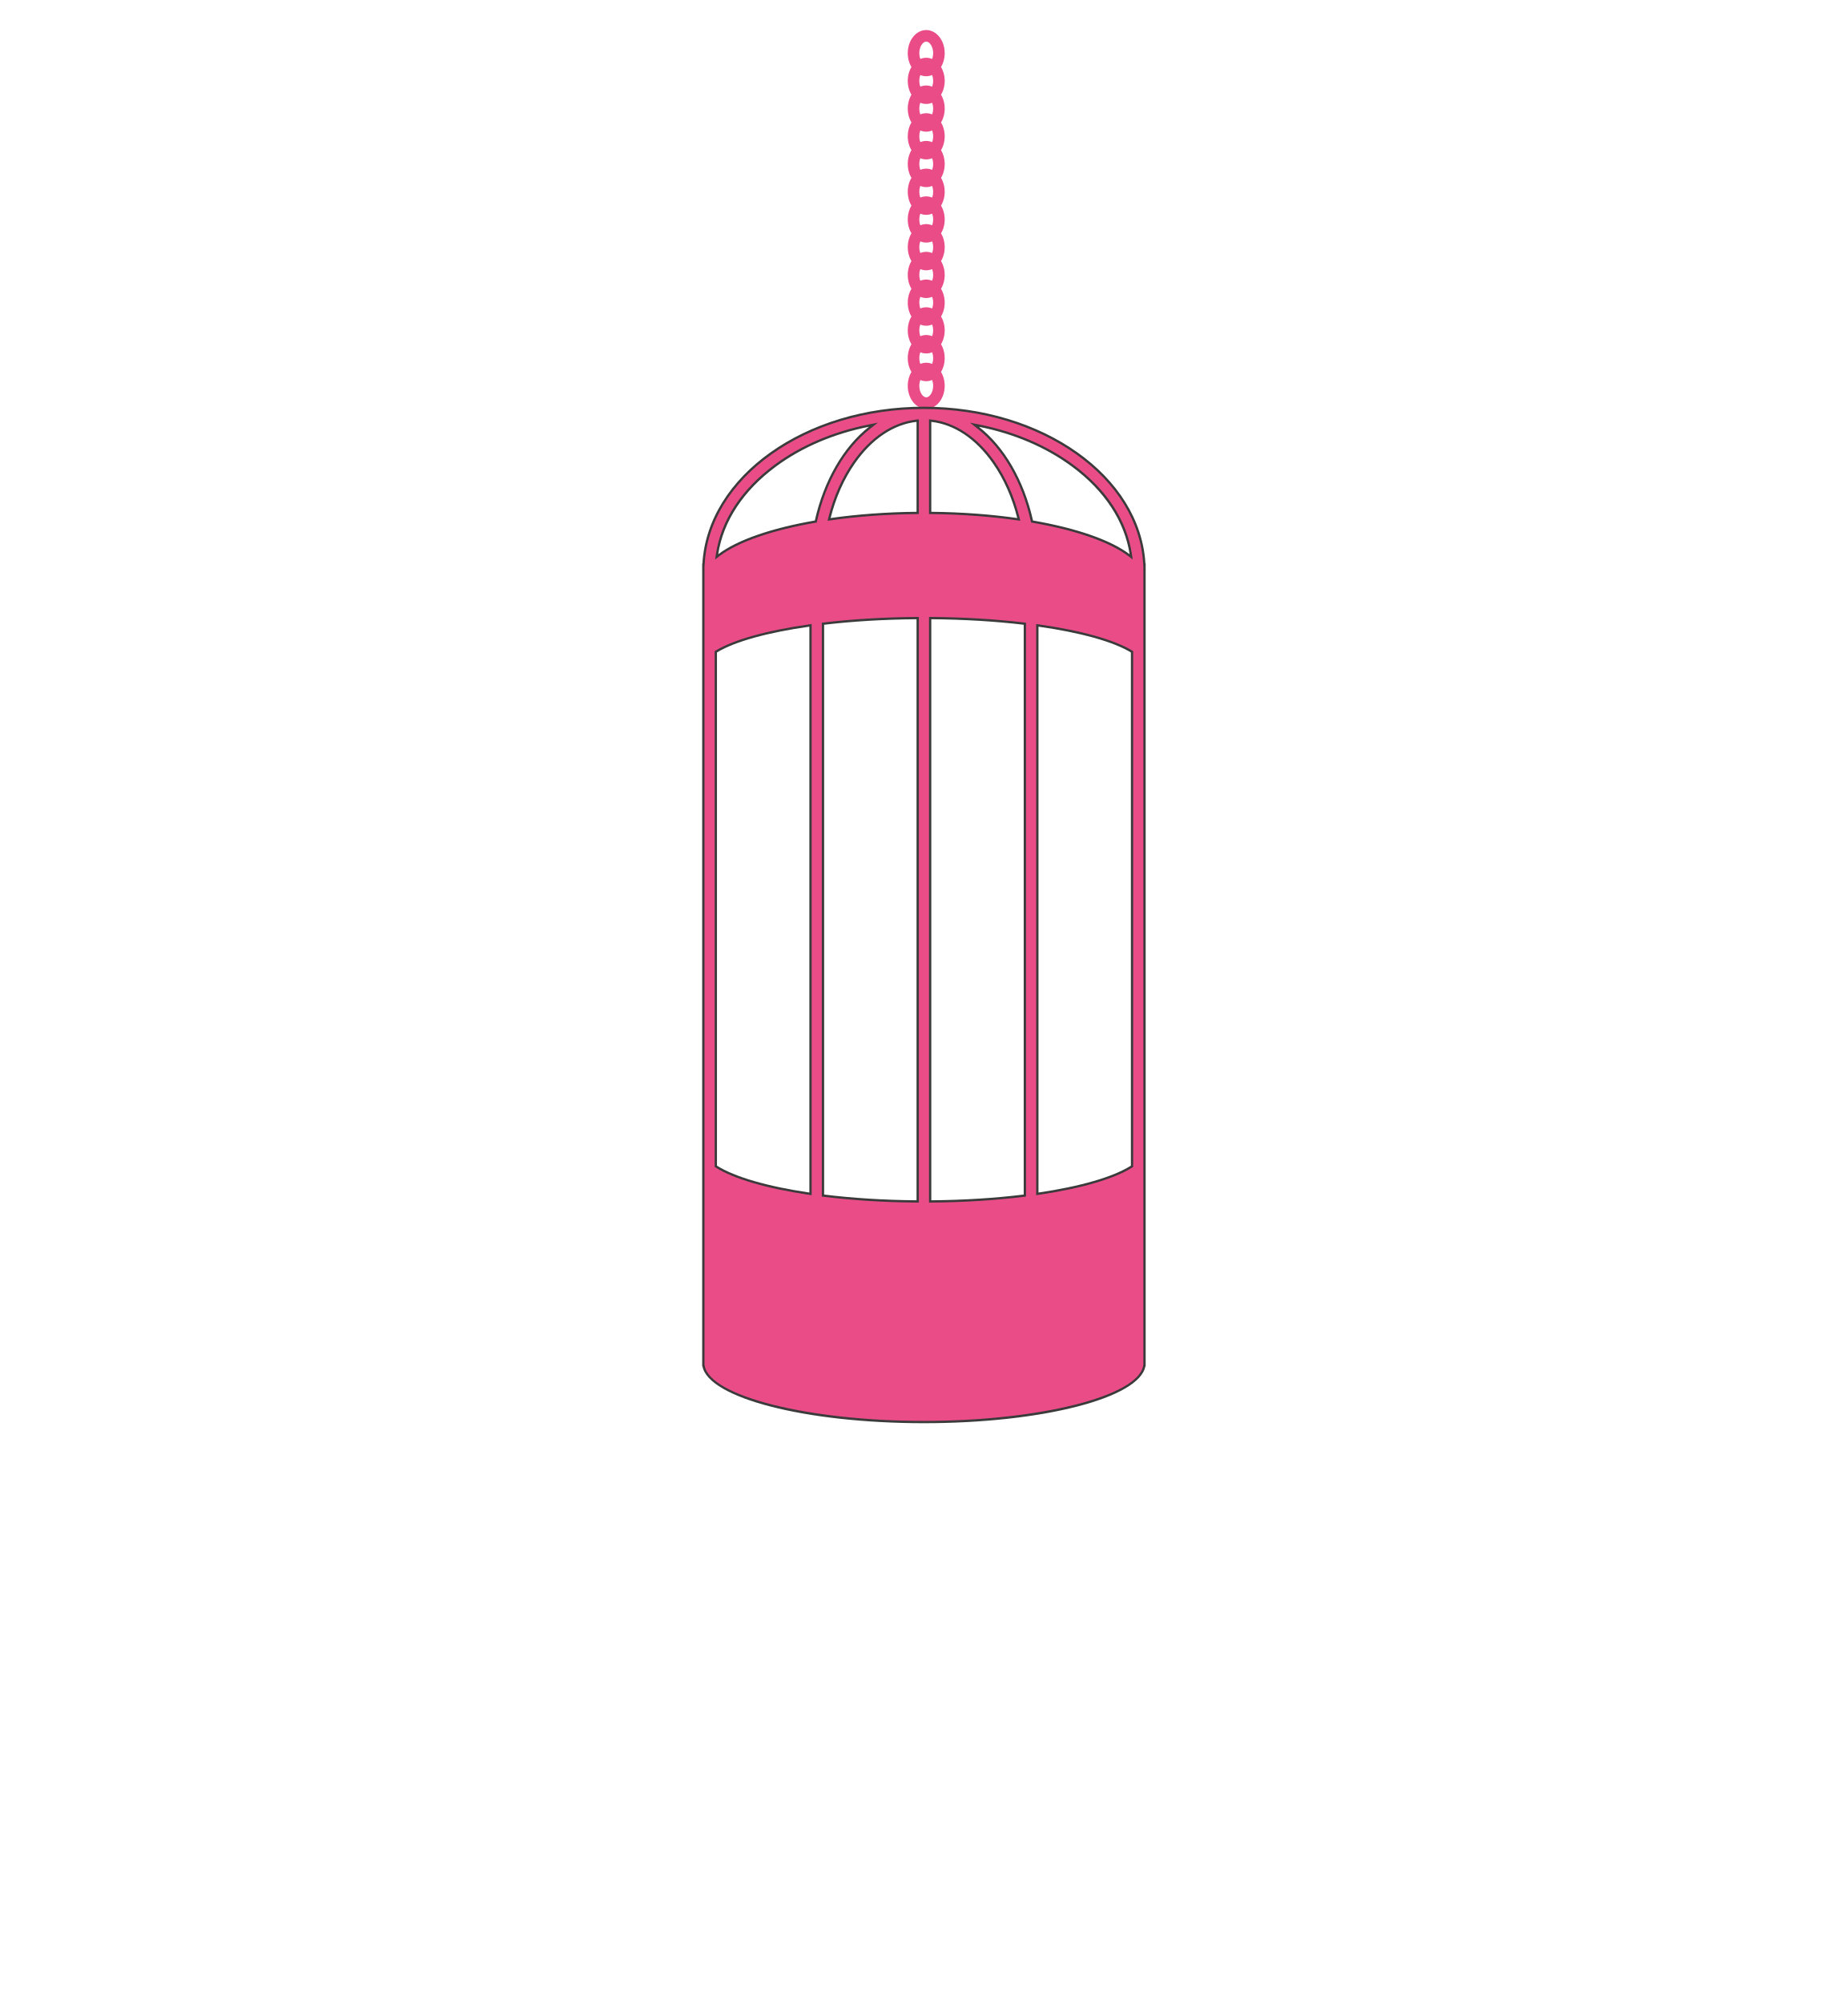
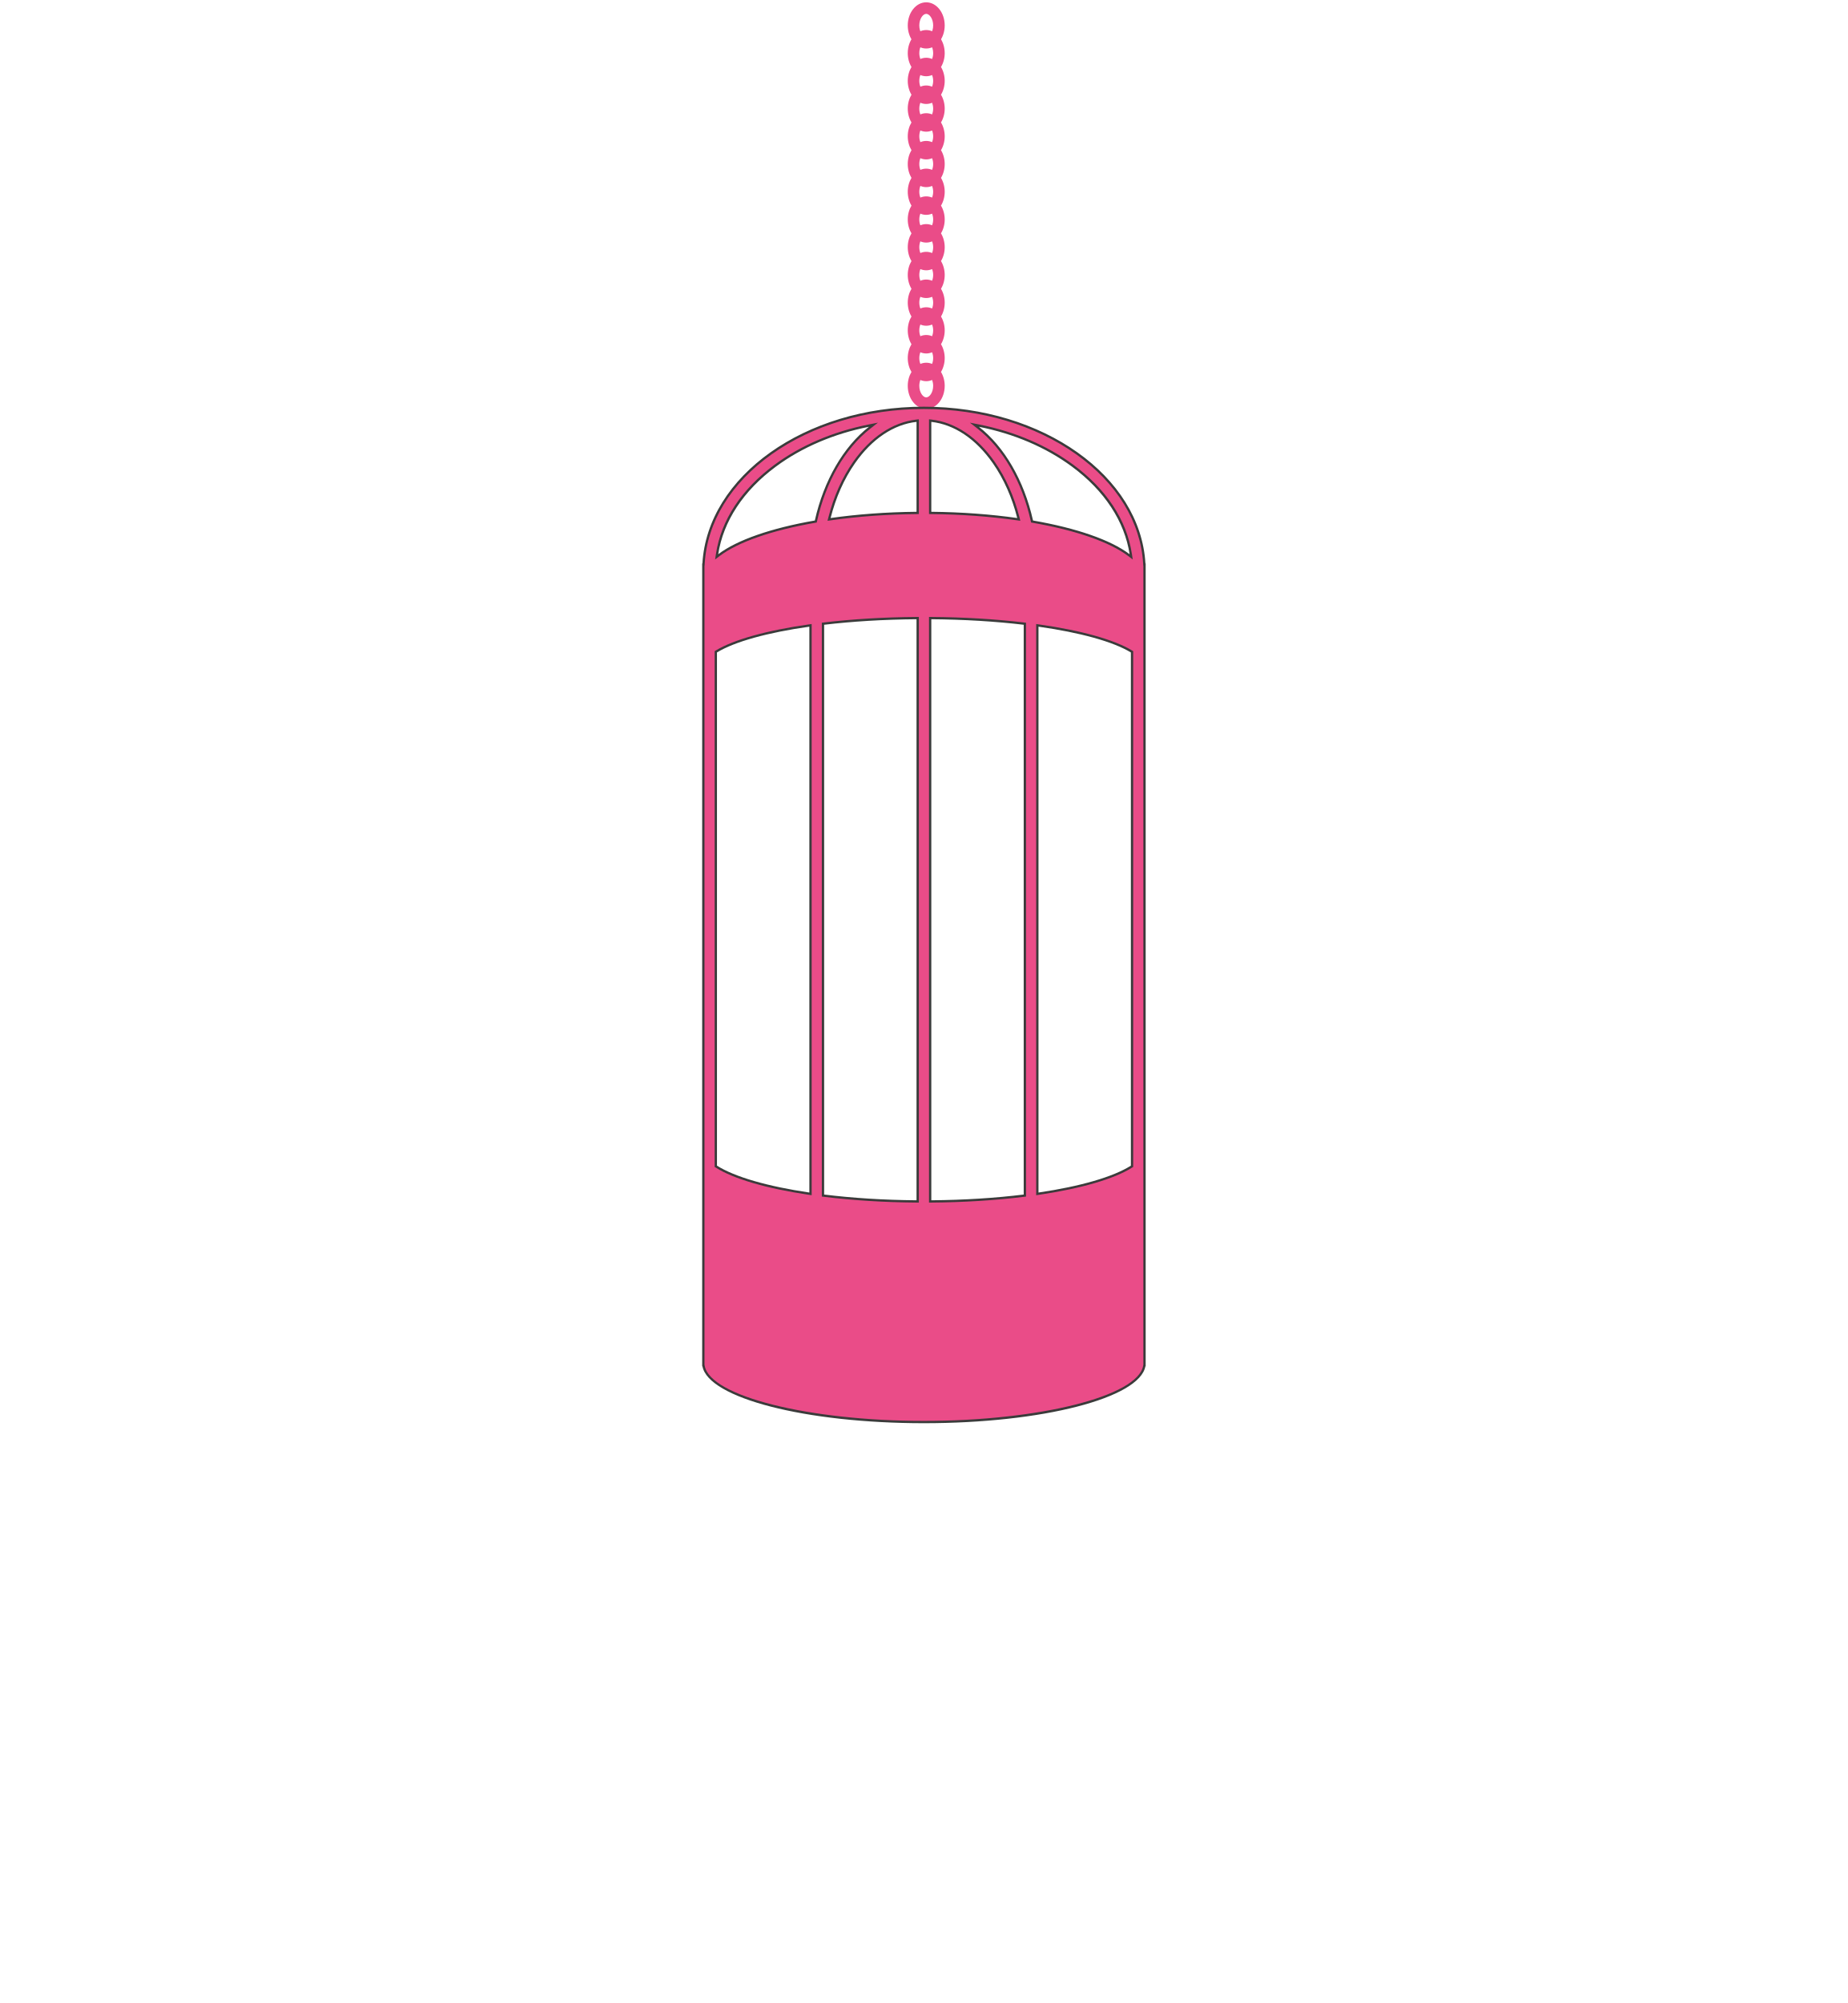
<svg xmlns="http://www.w3.org/2000/svg" version="1.1" id="Layer_1" x="0px" y="0px" width="800px" height="867px" viewBox="0 0 800 867" enable-background="new 0 0 800 867" xml:space="preserve">
+   <path fill="#EA4C88" d="M407.389,29c1.007-1.672,1.611-3.746,1.611-6c0-5.523-3.582-10-8-10s-8,4.477-8,10  c0,2.254,0.604,4.328,1.611,6c-1.007,1.672-1.611,3.746-1.611,6s0.604,4.328,1.611,6c-1.007,1.672-1.611,3.746-1.611,6  s0.604,4.328,1.611,6c-1.007,1.672-1.611,3.746-1.611,6s0.604,4.328,1.611,6c-1.007,1.672-1.611,3.746-1.611,6s0.604,4.328,1.611,6  c-1.007,1.672-1.611,3.746-1.611,6s0.604,4.328,1.611,6c-1.007,1.672-1.611,3.746-1.611,6s0.604,4.328,1.611,6  c-1.007,1.672-1.611,3.746-1.611,6s0.604,4.328,1.611,6c-1.007,1.672-1.611,3.746-1.611,6s0.604,4.328,1.611,6  c-1.007,1.672-1.611,3.746-1.611,6s0.604,4.328,1.611,6c-1.007,1.672-1.611,3.746-1.611,6s0.604,4.328,1.611,6  c-1.007,1.672-1.611,3.746-1.611,6s0.604,4.328,1.611,6c-1.007,1.672-1.611,3.746-1.611,6c0,5.523,3.582,10,8,10s8-4.477,8-10  c0-2.254-0.604-4.328-1.611-6c1.007-1.672,1.611-3.746,1.611-6s-0.604-4.328-1.611-6c1.007-1.672,1.611-3.746,1.611-6  s-0.604-4.328-1.611-6c1.007-1.672,1.611-3.746,1.611-6s-0.604-4.328-1.611-6c1.007-1.672,1.611-3.746,1.611-6s-0.604-4.328-1.611-6  c1.007-1.672,1.611-3.746,1.611-6s-0.604-4.328-1.611-6c1.007-1.672,1.611-3.746,1.611-6s-0.604-4.328-1.611-6  c1.007-1.672,1.611-3.746,1.611-6s-0.604-4.328-1.611-6c1.007-1.672,1.611-3.746,1.611-6s-0.604-4.328-1.611-6  c1.007-1.672,1.611-3.746,1.611-6s-0.604-4.328-1.611-6c1.007-1.672,1.611-3.746,1.611-6s-0.604-4.328-1.611-6  c1.007-1.672,1.611-3.746,1.611-6S408.396,30.672,407.389,29z M404,47c0,0.94-0.182,1.789-0.462,2.522  C402.74,49.188,401.889,49,401,49c-0.888,0-1.74,0.188-2.538,0.522C398.182,48.789,398,47.94,398,47s0.182-1.789,0.462-2.522  C399.26,44.812,400.112,45,401,45c0.889,0,1.74-0.188,2.538-0.522C403.818,45.211,404,46.06,404,47z M404,59  c0,0.94-0.182,1.789-0.462,2.522C402.74,61.188,401.889,61,401,61c-0.888,0-1.74,0.188-2.538,0.522C398.182,60.789,398,59.94,398,59  s0.182-1.789,0.462-2.522C399.26,56.812,400.112,57,401,57c0.889,0,1.74-0.188,2.538-0.522C403.818,57.211,404,58.06,404,59z   M404,71c0,0.94-0.182,1.789-0.462,2.522C402.74,73.188,401.889,73,401,73c-0.888,0-1.74,0.188-2.538,0.522  C398.182,72.789,398,71.94,398,71s0.182-1.789,0.462-2.522C399.26,68.812,400.112,69,401,69c0.889,0,1.74-0.188,2.538-0.522  C403.818,69.211,404,70.06,404,71z M404,83c0,0.94-0.182,1.789-0.462,2.522C402.74,85.188,401.889,85,401,85  c-0.888,0-1.74,0.188-2.538,0.522C398.182,84.789,398,83.94,398,83s0.182-1.789,0.462-2.522C399.26,80.812,400.112,81,401,81  c0.889,0,1.74-0.188,2.538-0.522C403.818,81.211,404,82.06,404,83z M404,95c0,0.94-0.182,1.789-0.462,2.522  C402.74,97.188,401.889,97,401,97c-0.888,0-1.74,0.188-2.538,0.522C398.182,96.789,398,95.94,398,95s0.182-1.789,0.462-2.522  C399.26,92.812,400.112,93,401,93c0.889,0,1.74-0.188,2.538-0.522C403.818,93.211,404,94.06,404,95z M404,107  c0,0.94-0.182,1.789-0.462,2.522C402.74,109.188,401.889,109,401,109c-0.888,0-1.74,0.188-2.538,0.522  C398.182,108.789,398,107.94,398,107s0.182-1.789,0.462-2.522c0.798,0.334,1.65,0.522,2.538,0.522c0.889,0,1.74-0.188,2.538-0.522  C403.818,105.211,404,106.06,404,107z M404,119c0,0.94-0.182,1.789-0.462,2.522C402.74,121.188,401.889,121,401,121  c-0.888,0-1.74,0.188-2.538,0.522C398.182,120.789,398,119.94,398,119s0.182-1.789,0.462-2.522c0.798,0.334,1.65,0.522,2.538,0.522  c0.889,0,1.74-0.188,2.538-0.522C403.818,117.211,404,118.06,404,119z M404,131c0,0.94-0.182,1.789-0.462,2.522  C402.74,133.188,401.889,133,401,133c-0.888,0-1.74,0.188-2.538,0.522C398.182,132.789,398,131.94,398,131s0.182-1.789,0.462-2.522  c0.798,0.334,1.65,0.522,2.538,0.522c0.889,0,1.74-0.188,2.538-0.522C403.818,129.211,404,130.06,404,131z M404,143  c0,0.94-0.182,1.789-0.462,2.522C402.74,145.188,401.889,145,401,145c-0.888,0-1.74,0.188-2.538,0.522  C398.182,144.789,398,143.94,398,143s0.182-1.789,0.462-2.522c0.798,0.334,1.65,0.522,2.538,0.522c0.889,0,1.74-0.188,2.538-0.522  C403.818,141.211,404,142.06,404,143z M404,155c0,0.94-0.182,1.789-0.462,2.522C402.74,157.188,401.889,157,401,157  c-0.888,0-1.74,0.188-2.538,0.522C398.182,156.789,398,155.94,398,155s0.182-1.789,0.462-2.522c0.798,0.334,1.65,0.522,2.538,0.522  c0.889,0,1.74-0.188,2.538-0.522C403.818,153.211,404,154.06,404,155z M401,37c-0.888,0-1.74,0.188-2.538,0.522  C398.182,36.789,398,35.94,398,35s0.182-1.789,0.462-2.522C399.26,32.812,400.112,33,401,33c0.889,0,1.74-0.188,2.538-0.522  C403.818,33.211,404,34.06,404,35s-0.182,1.789-0.462,2.522C402.74,37.188,401.889,37,401,37z M401,18c1.416,0,3,2.138,3,5  c0,0.94-0.182,1.789-0.462,2.522C402.74,25.188,401.889,25,401,25c-0.888,0-1.74,0.188-2.538,0.522C398.182,24.789,398,23.94,398,23  C398,20.138,399.584,18,401,18z M401,172c-1.416,0-3-2.138-3-5c0-0.94,0.182-1.789,0.462-2.522c0.798,0.334,1.65,0.522,2.538,0.522  c0.889,0,1.74-0.188,2.538-0.522c0.28,0.733,0.462,1.583,0.462,2.522C404,169.862,402.416,172,401,172z" />
  <g>
-     <path fill="#EA4C88" d="M401,162c1.416,0,3,2.138,3,5s-1.584,5-3,5s-3-2.138-3-5S399.584,162,401,162 M401,157   c-4.418,0-8,4.477-8,10s3.582,10,8,10c4.418,0,8-4.477,8-10S405.418,157,401,157L401,157z" />
+     <path fill="#EA4C88" d="M401,6c1.416,0,3,2.138,3,5s-1.584,5-3,5s-3-2.138-3-5S399.584,6,401,6 M401,1c-4.418,0-8,4.477-8,10   s3.582,10,8,10s8-4.477,8-10S405.418,1,401,1L401,1z" />
  </g>
  <g>
-     <path fill="#EA4C88" d="M401,150c1.416,0,3,2.138,3,5s-1.584,5-3,5s-3-2.138-3-5S399.584,150,401,150 M401,145   c-4.418,0-8,4.477-8,10s3.582,10,8,10c4.418,0,8-4.477,8-10S405.418,145,401,145L401,145z" />
-   </g>
-   <g>
-     <path fill="#EA4C88" d="M401,138c1.416,0,3,2.138,3,5s-1.584,5-3,5s-3-2.138-3-5S399.584,138,401,138 M401,133   c-4.418,0-8,4.477-8,10s3.582,10,8,10c4.418,0,8-4.477,8-10S405.418,133,401,133L401,133z" />
-   </g>
-   <g>
-     <path fill="#EA4C88" d="M401,126c1.416,0,3,2.138,3,5s-1.584,5-3,5s-3-2.138-3-5S399.584,126,401,126 M401,121   c-4.418,0-8,4.477-8,10s3.582,10,8,10c4.418,0,8-4.477,8-10S405.418,121,401,121L401,121z" />
-   </g>
-   <g>
-     <path fill="#EA4C88" d="M401,114c1.416,0,3,2.138,3,5s-1.584,5-3,5s-3-2.138-3-5S399.584,114,401,114 M401,109   c-4.418,0-8,4.477-8,10s3.582,10,8,10c4.418,0,8-4.477,8-10S405.418,109,401,109L401,109z" />
-   </g>
-   <g>
-     <path fill="#EA4C88" d="M401,102c1.416,0,3,2.138,3,5s-1.584,5-3,5s-3-2.138-3-5S399.584,102,401,102 M401,97   c-4.418,0-8,4.477-8,10s3.582,10,8,10c4.418,0,8-4.477,8-10S405.418,97,401,97L401,97z" />
-   </g>
-   <g>
-     <path fill="#EA4C88" d="M401,90c1.416,0,3,2.138,3,5s-1.584,5-3,5s-3-2.138-3-5S399.584,90,401,90 M401,85c-4.418,0-8,4.477-8,10   s3.582,10,8,10c4.418,0,8-4.477,8-10S405.418,85,401,85L401,85z" />
-   </g>
-   <g>
-     <path fill="#EA4C88" d="M401,78c1.416,0,3,2.138,3,5s-1.584,5-3,5s-3-2.138-3-5S399.584,78,401,78 M401,73c-4.418,0-8,4.477-8,10   s3.582,10,8,10c4.418,0,8-4.477,8-10S405.418,73,401,73L401,73z" />
-   </g>
-   <g>
-     <path fill="#EA4C88" d="M401,66c1.416,0,3,2.138,3,5s-1.584,5-3,5s-3-2.138-3-5S399.584,66,401,66 M401,61c-4.418,0-8,4.477-8,10   s3.582,10,8,10c4.418,0,8-4.477,8-10S405.418,61,401,61L401,61z" />
-   </g>
-   <g>
-     <path fill="#EA4C88" d="M401,54c1.416,0,3,2.138,3,5s-1.584,5-3,5s-3-2.138-3-5S399.584,54,401,54 M401,49c-4.418,0-8,4.477-8,10   s3.582,10,8,10c4.418,0,8-4.477,8-10S405.418,49,401,49L401,49z" />
-   </g>
-   <g>
-     <path fill="#EA4C88" d="M401,42c1.416,0,3,2.138,3,5s-1.584,5-3,5s-3-2.138-3-5S399.584,42,401,42 M401,37c-4.418,0-8,4.477-8,10   s3.582,10,8,10c4.418,0,8-4.477,8-10S405.418,37,401,37L401,37z" />
-   </g>
-   <g>
-     <path fill="#EA4C88" d="M401,30c1.416,0,3,2.138,3,5s-1.584,5-3,5s-3-2.138-3-5S399.584,30,401,30 M401,25c-4.418,0-8,4.477-8,10   s3.582,10,8,10c4.418,0,8-4.477,8-10S405.418,25,401,25L401,25z" />
-   </g>
-   <g>
-     <path fill="#EA4C88" d="M401,18c1.416,0,3,2.138,3,5s-1.584,5-3,5s-3-2.138-3-5S399.584,18,401,18 M401,13c-4.418,0-8,4.477-8,10   s3.582,10,8,10c4.418,0,8-4.477,8-10S405.418,13,401,13L401,13z" />
-   </g>
-   <g>
-     <path fill="#EA4C88" d="M400,615.537c-50.998,0-92.897-10.634-95.388-24.208l-0.075-0.41H304.5v-346.64l0.097-0.364   c2.22-37.782,44.126-67.378,95.403-67.378c51.277,0,93.184,29.596,95.402,67.378l0.027,0.471h0.07v346.533h-0.037l-0.075,0.41   C492.898,604.903,450.999,615.537,400,615.537z M402.7,520.046l0.504-0.004c14.073-0.113,27.55-0.951,40.058-2.492l0.438-0.054   V269.983l-0.441-0.052c-12.508-1.479-25.984-2.283-40.055-2.391l-0.504-0.004V520.046z M396.796,267.54   c-14.071,0.108-27.547,0.913-40.055,2.391l-0.441,0.052v247.513l0.439,0.054c12.507,1.541,25.985,2.379,40.057,2.492l0.504,0.004   v-252.51L396.796,267.54z M449.1,516.77l0.573-0.084c18.241-2.691,32.517-6.85,40.195-11.709l0.232-0.147V282.135l-0.24-0.146   c-7.678-4.659-21.951-8.646-40.19-11.228l-0.57-0.081V516.77z M350.33,270.761c-18.241,2.582-32.514,6.57-40.189,11.228   l-0.241,0.146v222.694l0.232,0.147c7.678,4.859,21.953,9.018,40.194,11.709l0.573,0.084V270.68L350.33,270.761z M423.503,185.133   c11.119,8.725,19.374,23.03,23.244,40.28l0.073,0.326l0.33,0.057c18.792,3.256,33.565,8.404,41.598,14.495l0.983,0.746l-0.188-1.22   c-2.222-14.491-10.925-27.718-25.171-38.251c-11.234-8.306-25.227-14.293-40.464-17.316l-2.051-0.407L423.503,185.133z    M376.093,184.249c-15.24,3.023-29.232,9.011-40.465,17.316c-14.247,10.533-22.951,23.76-25.172,38.251l-0.187,1.22l0.983-0.746   c8.033-6.091,22.807-11.238,41.599-14.495l0.329-0.057l0.073-0.326c3.87-17.249,12.125-31.554,23.246-40.279l1.645-1.291   L376.093,184.249z M402.7,222.018l0.495,0.005c12.969,0.131,25.465,1.04,37.142,2.701l0.739,0.105l-0.185-0.724   c-2.302-9.036-5.887-17.079-10.656-23.904c-7.367-10.541-16.948-16.964-26.979-18.086l-0.556-0.062V222.018z M396.745,182.115   c-10.031,1.122-19.613,7.545-26.979,18.086c-4.771,6.828-8.357,14.871-10.658,23.904l-0.185,0.724l0.739-0.105   c11.679-1.662,24.176-2.57,37.143-2.701l0.495-0.005v-39.965L396.745,182.115z" />
-     <path fill="#3B3B3B" d="M400,177.037c24.698,0,48.099,6.955,65.891,19.584c17.652,12.531,27.956,29.337,29.013,47.323l0.055,0.941   H495v345.787l-0.104,0.565c-2.407,13.123-44.978,23.799-94.896,23.799c-49.918,0-92.489-10.676-94.896-23.799L305,590.671V244.886   h0.041l0.056-0.941c1.057-17.985,11.36-34.792,29.013-47.323C351.901,183.992,375.302,177.037,400,177.037 M441.745,225.429   l-0.369-1.447c-2.316-9.095-5.927-17.192-10.731-24.067c-7.45-10.661-17.157-17.159-27.333-18.297l-1.111-0.125v1.118v38.911v0.99   l0.99,0.01c12.946,0.13,25.421,1.038,37.076,2.696L441.745,225.429 M358.255,225.429l1.478-0.21   c11.658-1.659,24.132-2.566,37.078-2.696l0.99-0.01v-0.99v-38.911v-1.118l-1.111,0.125c-10.176,1.138-19.883,7.636-27.333,18.297   c-4.806,6.877-8.417,14.975-10.732,24.067L358.255,225.429 M309.587,242.18l1.966-1.491c7.971-6.043,22.667-11.158,41.383-14.401   l0.659-0.114l0.146-0.652c3.845-17.137,12.037-31.341,23.066-39.996l3.29-2.582l-4.102,0.814   c-15.311,3.038-29.373,9.056-40.665,17.405c-14.355,10.613-23.127,23.953-25.369,38.578L309.587,242.18 M490.412,242.18   l-0.374-2.439c-2.241-14.624-11.014-27.964-25.367-38.578c-11.294-8.349-25.355-14.367-40.665-17.405l-4.102-0.813l3.29,2.581   c11.029,8.655,19.221,22.859,23.065,39.996l0.146,0.652l0.658,0.114c18.716,3.243,33.411,8.357,41.381,14.4L490.412,242.18    M402.2,520.55l1.008-0.008c14.092-0.113,27.589-0.953,40.114-2.496l0.878-0.107v-0.885V270.428v-0.889l-0.883-0.104   c-12.526-1.48-26.021-2.286-40.109-2.395l-1.008-0.008v1.008v251.502V520.55 M397.8,520.55v-1.008V268.04v-1.008l-1.008,0.008   c-14.089,0.108-27.584,0.914-40.109,2.395l-0.883,0.104v0.889v246.626v0.885l0.878,0.107c12.526,1.543,26.022,2.383,40.114,2.496   L397.8,520.55 M448.6,517.349l1.146-0.169c18.31-2.701,32.653-6.885,40.391-11.781l0.465-0.294v-0.551V282.416v-0.563l-0.481-0.292   c-7.734-4.693-22.074-8.705-40.38-11.295l-1.14-0.161v1.151V516.19V517.349 M351.4,517.349v-1.158V271.256v-1.151l-1.14,0.161   c-18.307,2.592-32.647,6.603-40.379,11.295l-0.481,0.292v0.563v222.138v0.551l0.465,0.294c7.735,4.896,22.079,9.08,40.389,11.781   L351.4,517.349 M400,176.037c-51.599,0-93.684,30.102-95.902,67.849H304v347.533h0.121c2.515,13.711,44.479,24.618,95.879,24.618   c51.4,0,93.365-10.907,95.88-24.618H496V243.886h-0.099C493.685,206.139,451.6,176.037,400,176.037L400,176.037z M440.407,224.229   c-11.369-1.618-23.948-2.572-37.207-2.706v-38.911c9.92,1.109,19.274,7.357,26.625,17.876   C434.584,207.298,438.154,215.384,440.407,224.229L440.407,224.229z M359.592,224.229c2.252-8.845,5.824-16.931,10.583-23.741   c7.351-10.519,16.705-16.767,26.625-17.876v38.911C383.54,221.657,370.963,222.611,359.592,224.229L359.592,224.229z    M489.05,239.892c-8.161-6.188-23.014-11.331-41.814-14.589c-3.908-17.419-12.391-31.906-23.424-40.564   c15.123,3,28.953,8.866,40.265,17.228C478.198,212.41,486.87,225.673,489.05,239.892L489.05,239.892z M310.949,239.892   c2.18-14.219,10.852-27.483,24.976-37.925c11.311-8.362,25.142-14.228,40.265-17.228c-11.034,8.658-19.517,23.145-23.425,40.563   C333.964,228.561,319.112,233.704,310.949,239.892L310.949,239.892z M403.2,519.542V268.04c14.354,0.11,27.909,0.958,40,2.388   v246.626C431.11,518.543,417.554,519.427,403.2,519.542L403.2,519.542z M396.8,519.542c-14.354-0.115-27.91-0.999-40-2.488V270.428   c12.09-1.429,25.646-2.277,40-2.388V519.542L396.8,519.542z M449.6,516.19V271.256c18.099,2.562,32.294,6.483,40.001,11.16v222.138   C481.896,509.43,467.703,513.52,449.6,516.19L449.6,516.19z M350.4,516.19c-18.104-2.671-32.296-6.761-40-11.637V282.416   c7.706-4.677,21.901-8.598,40-11.16V516.19L350.4,516.19z" />
+     <path fill="#EA4C88" d="M400,615.537c-50.998,0-92.897-10.634-95.388-24.208l-0.075-0.41H304.5v-346.64l0.097-0.364   c2.22-37.782,44.126-67.378,95.403-67.378c51.277,0,93.184,29.596,95.402,67.378l0.026,0.471h0.07v346.533h-0.037l-0.075,0.41   C492.898,604.903,450.999,615.537,400,615.537z M402.7,520.046l0.504-0.004c14.073-0.113,27.55-0.951,40.058-2.492l0.438-0.054   V269.983l-0.441-0.052c-12.508-1.479-25.983-2.283-40.055-2.391l-0.504-0.004V520.046z M396.796,267.54   c-14.071,0.108-27.547,0.913-40.055,2.391l-0.441,0.052v247.513l0.439,0.054c12.507,1.541,25.985,2.379,40.057,2.492l0.504,0.004   v-252.51L396.796,267.54z M449.1,516.77l0.573-0.084c18.241-2.69,32.518-6.85,40.195-11.709l0.231-0.146V282.135l-0.239-0.146   c-7.679-4.659-21.951-8.646-40.19-11.228l-0.57-0.081V516.77z M350.33,270.761c-18.241,2.582-32.514,6.57-40.189,11.228   l-0.241,0.146v222.694l0.232,0.146c7.678,4.859,21.953,9.019,40.194,11.709l0.573,0.084V270.68L350.33,270.761z M423.503,185.133   c11.119,8.725,19.374,23.03,23.244,40.28l0.073,0.326l0.33,0.057c18.792,3.256,33.564,8.404,41.598,14.495l0.982,0.746l-0.188-1.22   c-2.222-14.491-10.925-27.718-25.171-38.251c-11.234-8.306-25.228-14.293-40.464-17.316l-2.051-0.407L423.503,185.133z    M376.093,184.249c-15.24,3.023-29.232,9.011-40.465,17.316c-14.247,10.533-22.951,23.76-25.172,38.251l-0.187,1.22l0.983-0.746   c8.033-6.091,22.807-11.238,41.599-14.495l0.329-0.057l0.073-0.326c3.87-17.249,12.125-31.554,23.246-40.279l1.645-1.291   L376.093,184.249z M402.7,222.018l0.495,0.005c12.969,0.131,25.465,1.04,37.142,2.701l0.739,0.105l-0.186-0.724   c-2.302-9.036-5.887-17.079-10.655-23.904c-7.367-10.541-16.948-16.964-26.979-18.086l-0.556-0.062V222.018z M396.745,182.115   c-10.031,1.122-19.613,7.545-26.979,18.086c-4.771,6.828-8.357,14.871-10.658,23.904l-0.185,0.724l0.739-0.105   c11.679-1.662,24.176-2.57,37.143-2.701l0.495-0.005v-39.965L396.745,182.115z" />
+     <path fill="#3B3B3B" d="M400,177.037c24.698,0,48.099,6.955,65.891,19.584c17.652,12.531,27.956,29.337,29.014,47.323l0.055,0.941   H495v345.787l-0.104,0.565c-2.407,13.123-44.979,23.799-94.896,23.799s-92.489-10.676-94.896-23.799L305,590.671V244.886h0.041   l0.056-0.941c1.057-17.985,11.36-34.792,29.013-47.323C351.901,183.992,375.302,177.037,400,177.037 M441.745,225.429l-0.369-1.447   c-2.316-9.095-5.927-17.192-10.731-24.067c-7.449-10.661-17.156-17.159-27.332-18.297l-1.111-0.125v1.118v38.911v0.99l0.99,0.01   c12.945,0.13,25.421,1.038,37.075,2.696L441.745,225.429 M358.255,225.429l1.478-0.21c11.658-1.659,24.132-2.566,37.078-2.696   l0.99-0.01v-0.99v-38.911v-1.118l-1.11,0.125c-10.176,1.138-19.883,7.636-27.333,18.297c-4.806,6.877-8.417,14.975-10.732,24.067   L358.255,225.429 M309.587,242.18l1.966-1.491c7.971-6.043,22.667-11.158,41.383-14.401l0.659-0.114l0.146-0.652   c3.845-17.137,12.037-31.341,23.066-39.996l3.29-2.582l-4.102,0.814c-15.311,3.038-29.373,9.056-40.665,17.405   c-14.355,10.613-23.127,23.953-25.369,38.578L309.587,242.18 M490.412,242.18l-0.374-2.439   c-2.241-14.624-11.014-27.964-25.367-38.578c-11.294-8.349-25.354-14.367-40.665-17.405l-4.102-0.813l3.29,2.581   c11.028,8.655,19.221,22.859,23.064,39.996l0.146,0.652l0.657,0.114c18.717,3.243,33.411,8.357,41.382,14.4L490.412,242.18    M402.2,520.55l1.008-0.008c14.092-0.113,27.589-0.953,40.114-2.496l0.878-0.106v-0.886V270.428v-0.889l-0.883-0.104   c-12.526-1.48-26.021-2.286-40.109-2.395l-1.008-0.008v1.008v251.502V520.55 M397.8,520.55v-1.008V268.04v-1.008l-1.008,0.008   c-14.089,0.108-27.584,0.914-40.109,2.395l-0.883,0.104v0.889v246.625v0.886l0.878,0.106c12.526,1.543,26.022,2.383,40.114,2.496   L397.8,520.55 M448.6,517.349l1.146-0.169c18.31-2.701,32.653-6.885,40.391-11.78l0.465-0.294v-0.552V282.416v-0.563l-0.48-0.292   c-7.734-4.693-22.074-8.705-40.38-11.295l-1.141-0.161v1.151V516.19L448.6,517.349 M351.4,517.349v-1.157V271.256v-1.151   l-1.14,0.161c-18.307,2.592-32.647,6.603-40.379,11.295l-0.481,0.292v0.563v222.138v0.552l0.465,0.294   c7.735,4.896,22.079,9.079,40.389,11.78L351.4,517.349 M400,176.037c-51.599,0-93.684,30.102-95.902,67.849H304v347.533h0.121   c2.515,13.711,44.479,24.618,95.879,24.618c51.4,0,93.365-10.907,95.88-24.618H496V243.886h-0.099   C493.685,206.139,451.6,176.037,400,176.037L400,176.037z M440.407,224.229c-11.369-1.618-23.948-2.572-37.207-2.706v-38.911   c9.92,1.109,19.273,7.357,26.625,17.876C434.584,207.298,438.154,215.384,440.407,224.229L440.407,224.229z M359.592,224.229   c2.252-8.845,5.824-16.931,10.583-23.741c7.351-10.519,16.705-16.767,26.625-17.876v38.911   C383.54,221.657,370.963,222.611,359.592,224.229L359.592,224.229z M489.05,239.892c-8.161-6.188-23.014-11.331-41.813-14.589   c-3.908-17.419-12.392-31.906-23.425-40.563c15.123,3,28.953,8.866,40.266,17.228C478.198,212.41,486.87,225.673,489.05,239.892   L489.05,239.892z M310.949,239.892c2.18-14.219,10.852-27.483,24.976-37.925c11.311-8.362,25.142-14.228,40.265-17.228   c-11.034,8.658-19.517,23.145-23.425,40.562C333.964,228.561,319.112,233.704,310.949,239.892L310.949,239.892z M403.2,519.542   V268.04c14.354,0.11,27.909,0.958,40,2.388v246.625C431.11,518.543,417.554,519.427,403.2,519.542L403.2,519.542z M396.8,519.542   c-14.354-0.115-27.91-0.999-40-2.488V270.428c12.09-1.429,25.646-2.277,40-2.388V519.542L396.8,519.542z M449.6,516.19V271.256   c18.1,2.562,32.294,6.483,40.001,11.16v222.138C481.896,509.43,467.703,513.52,449.6,516.19L449.6,516.19z M350.4,516.19   c-18.104-2.672-32.296-6.762-40-11.638V282.416c7.706-4.677,21.901-8.598,40-11.16V516.19L350.4,516.19z" />
  </g>
</svg>
